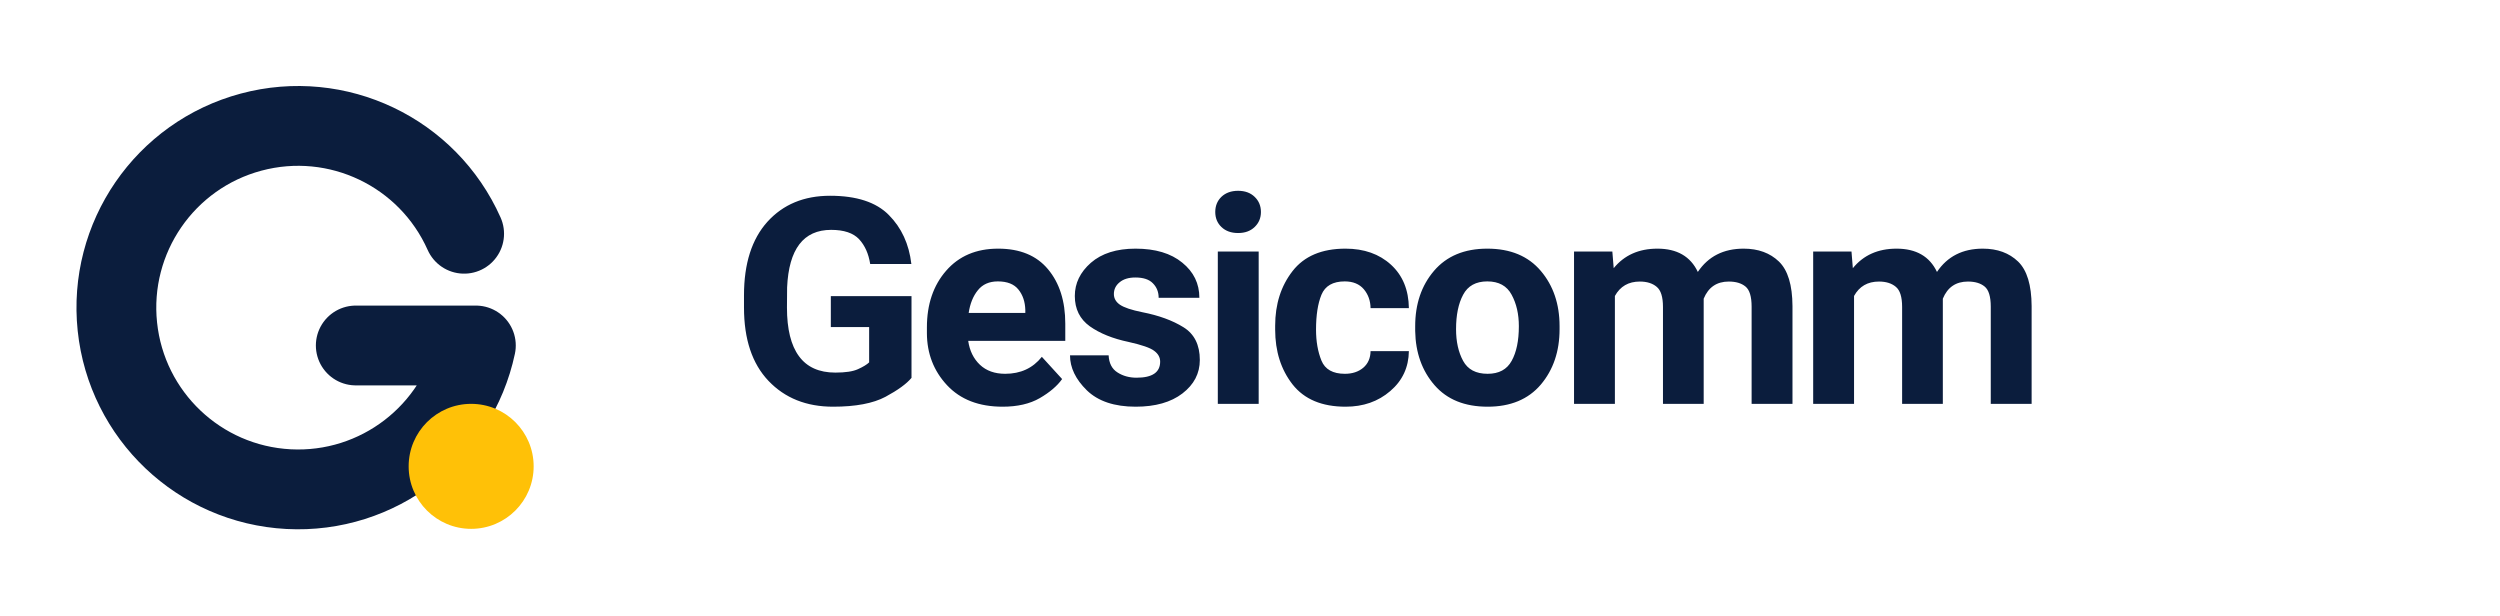
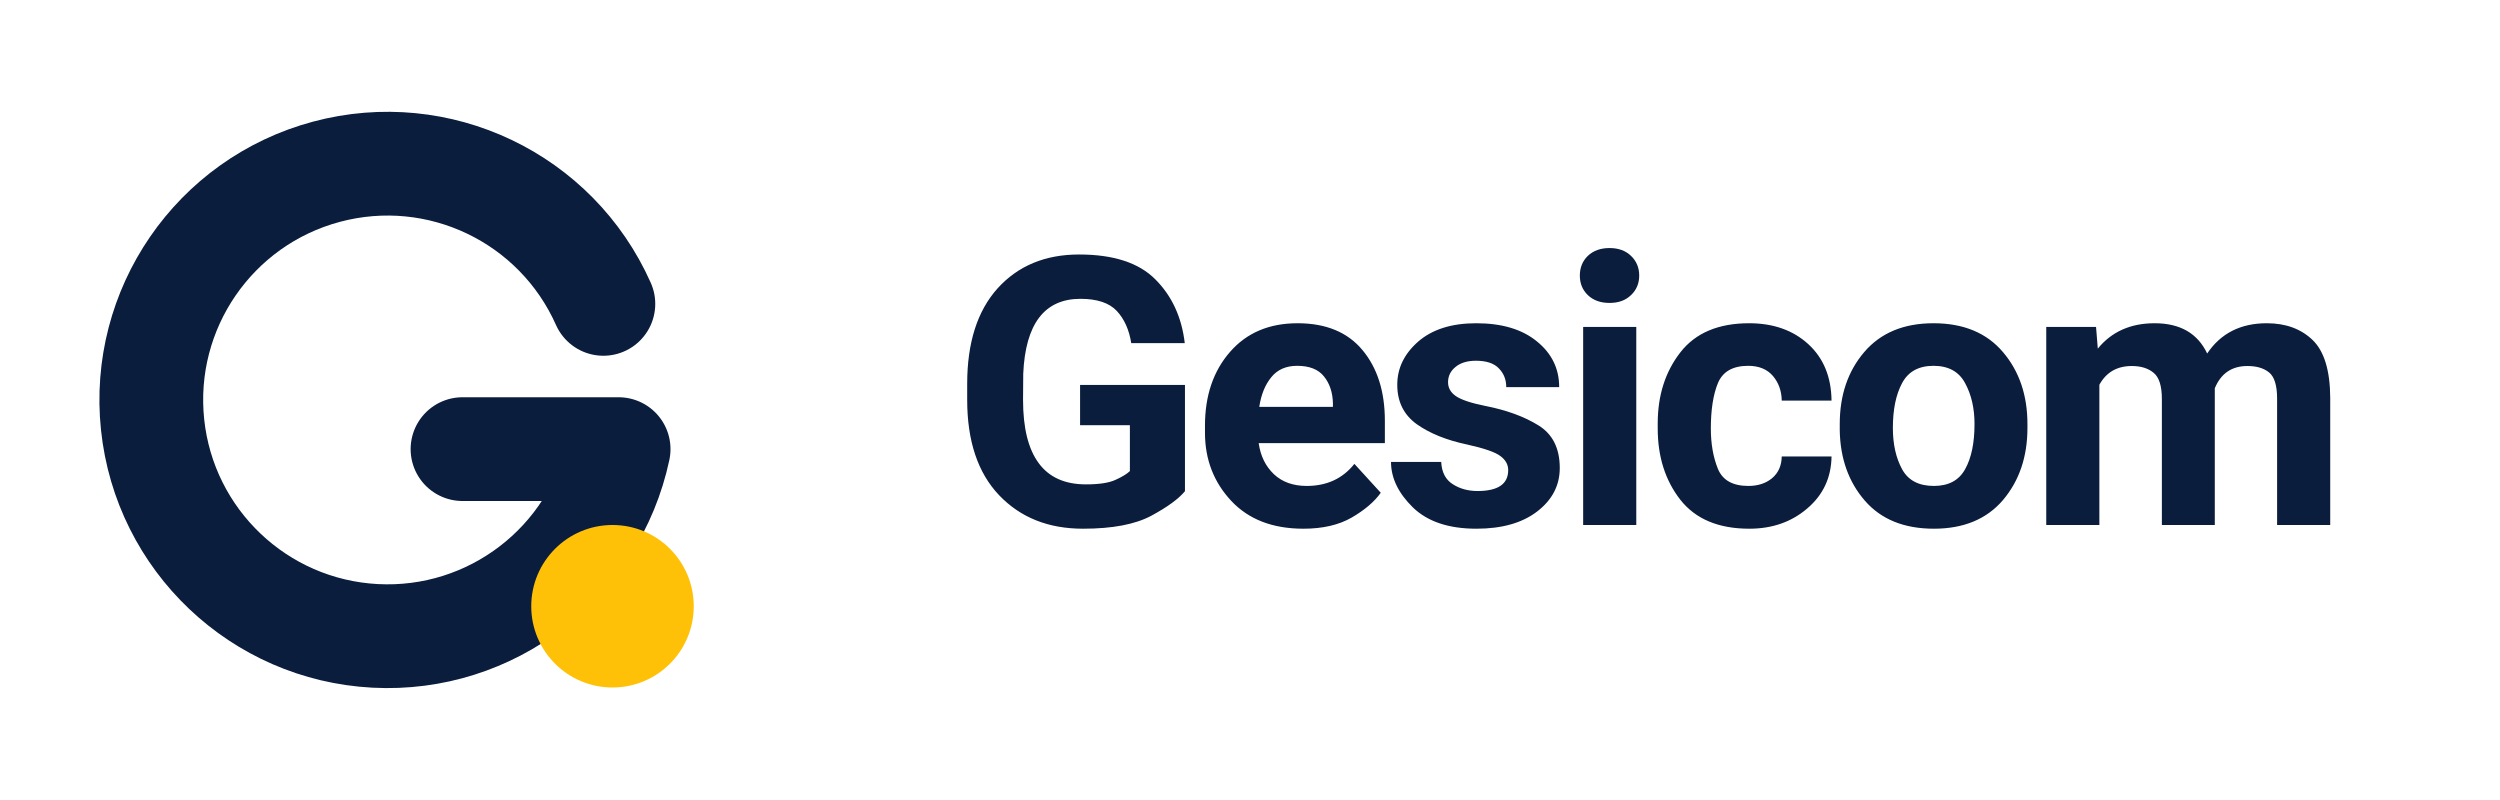
- <svg xmlns="http://www.w3.org/2000/svg" viewBox="0 0 260 64" width="260" height="64" role="img" aria-label="Gesicomm">
+ <svg xmlns="http://www.w3.org/2000/svg" viewBox="0 0 200 64" width="200" height="64" role="img" aria-label="Gesicom">
  <path d="M48.27 24.31 A18.9 18.9 0 1 0 49.49 35.93 L37 35.93" fill="none" stroke="#0B1D3D" stroke-width="8.3" stroke-linecap="round" stroke-linejoin="round" />
  <circle cx="49" cy="48.5" r="6.5" fill="#FFC107" />
-   <text x="76" y="42" font-family="-apple-system, BlinkMacSystemFont, 'Segoe UI', Roboto, Helvetica, Arial, sans-serif" font-size="30" font-weight="700" letter-spacing="-1.1" fill="#0B1D3D">Gesicomm</text>
+   <text x="76" y="42" font-family="-apple-system, BlinkMacSystemFont, 'Segoe UI', Roboto, Helvetica, Arial, sans-serif" font-size="30" font-weight="700" letter-spacing="-1.1" fill="#0B1D3D">Gesicom</text>
</svg>
